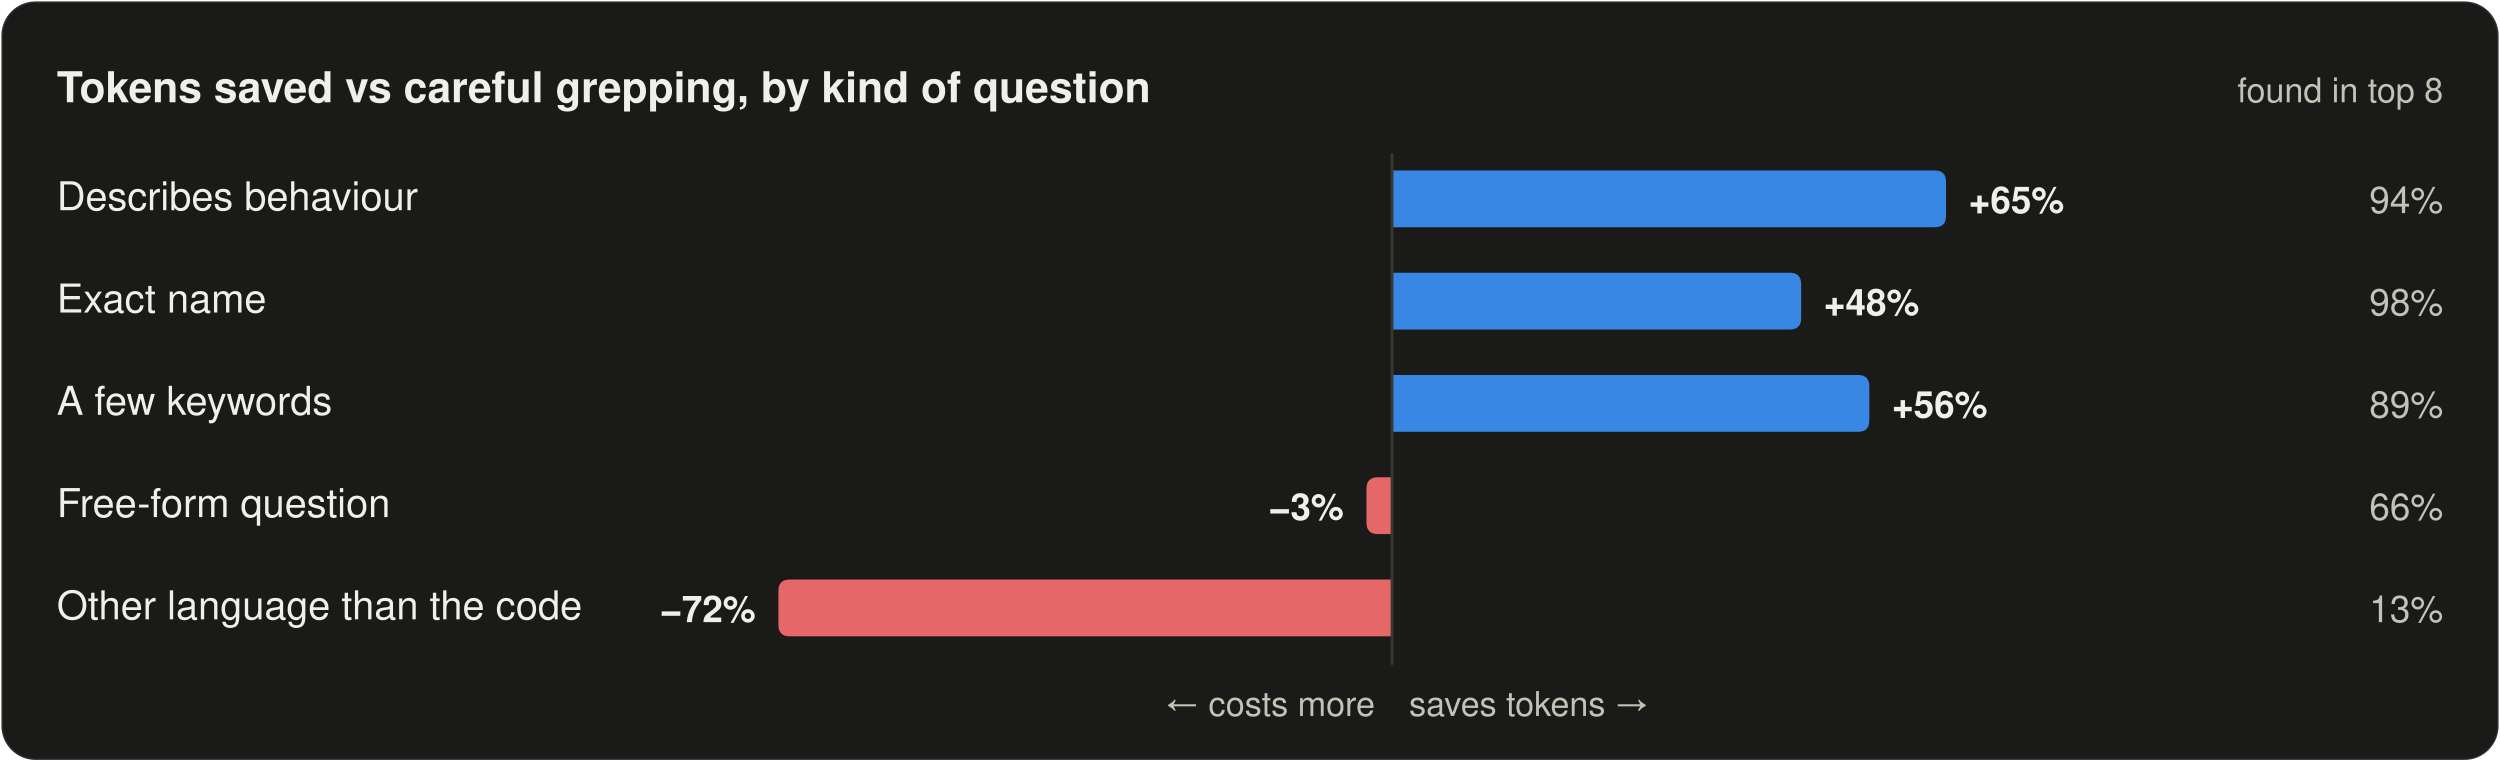
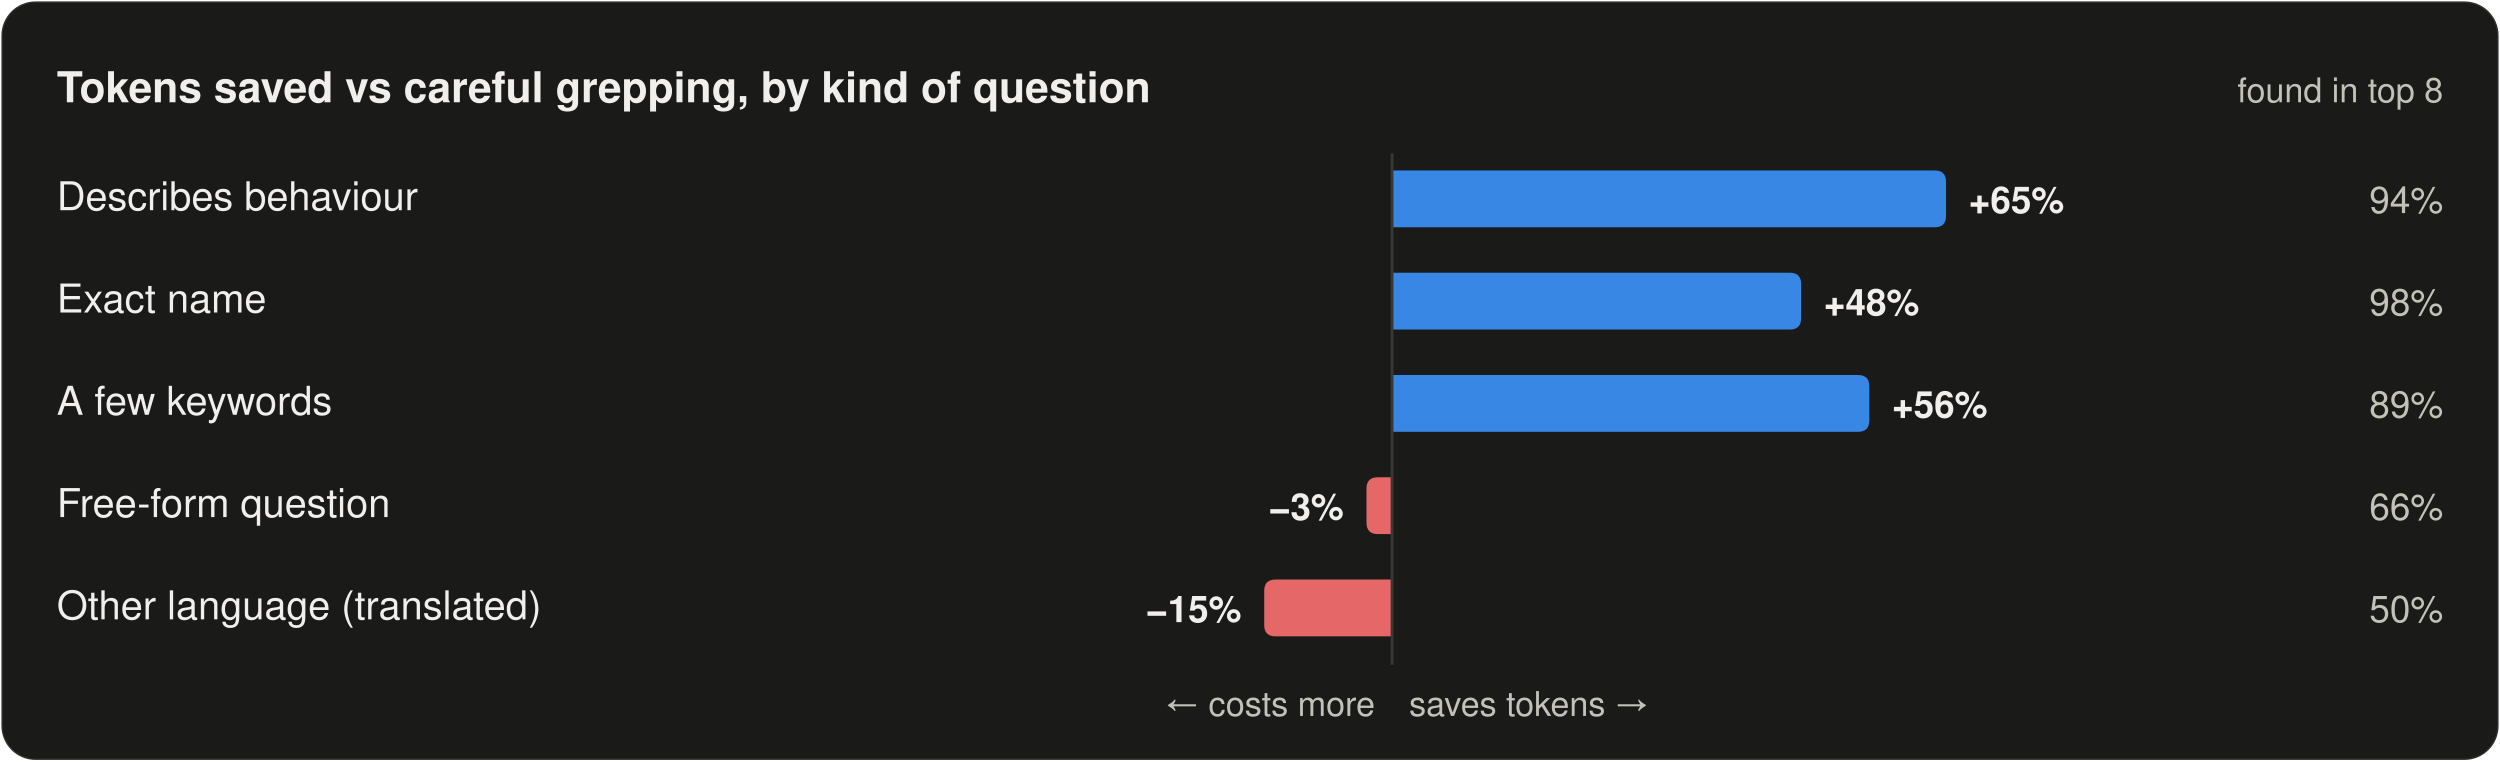
- <svg xmlns="http://www.w3.org/2000/svg" width="880" height="268" viewBox="0 0 880 268" role="img" aria-label="Tokens saved versus careful grepping: behaviour questions +65%, exact names +48%, keywords +56%, free-form -3%, other language -72%">
+ <svg xmlns="http://www.w3.org/2000/svg" width="880" height="268" viewBox="0 0 880 268" role="img" aria-label="Tokens saved versus careful grepping: behaviour questions +65%, exact names +48%, keywords +56%, free-form -3%, other language, translated, -15%">
  <rect x="0.5" y="0.5" width="879" height="267" rx="12" fill="#1a1a19" stroke="rgba(255,255,255,0.10)" />
  <g font-family="-apple-system, BlinkMacSystemFont, 'Segoe UI', Helvetica, Arial, sans-serif">
    <text x="20" y="36" font-size="15" font-weight="600" fill="#f0efec" text-anchor="start">Tokens saved vs careful grepping, by kind of question</text>
    <text x="860" y="36" font-size="12" font-weight="400" fill="#c3c2b7" text-anchor="end">found in top 8</text>
    <text x="20" y="74" font-size="14" font-weight="400" fill="#f0efec" text-anchor="start">Describes behaviour</text>
    <path d="M490,60 H681 Q685,60 685,64 V76 Q685,80 681,80 H490 Z" fill="#3987e5" />
    <text x="693" y="75" font-size="13" font-weight="600" fill="#f0efec" text-anchor="start">+65%</text>
    <text x="860" y="75" font-size="13" font-weight="400" fill="#c3c2b7" text-anchor="end">94%</text>
    <text x="20" y="110" font-size="14" font-weight="400" fill="#f0efec" text-anchor="start">Exact name</text>
    <path d="M490,96 H630 Q634,96 634,100 V112 Q634,116 630,116 H490 Z" fill="#3987e5" />
    <text x="642" y="111" font-size="13" font-weight="600" fill="#f0efec" text-anchor="start">+48%</text>
    <text x="860" y="111" font-size="13" font-weight="400" fill="#c3c2b7" text-anchor="end">98%</text>
    <text x="20" y="146" font-size="14" font-weight="400" fill="#f0efec" text-anchor="start">A few keywords</text>
    <path d="M490,132 H654 Q658,132 658,136 V148 Q658,152 654,152 H490 Z" fill="#3987e5" />
    <text x="666" y="147" font-size="13" font-weight="600" fill="#f0efec" text-anchor="start">+56%</text>
    <text x="860" y="147" font-size="13" font-weight="400" fill="#c3c2b7" text-anchor="end">89%</text>
    <text x="20" y="182" font-size="14" font-weight="400" fill="#f0efec" text-anchor="start">Free-form question</text>
    <path d="M490,168 H485 Q481,168 481,172 V184 Q481,188 485,188 H490 Z" fill="#e66767" />
    <text x="473" y="183" font-size="13" font-weight="600" fill="#f0efec" text-anchor="end">−3%</text>
    <text x="860" y="183" font-size="13" font-weight="400" fill="#c3c2b7" text-anchor="end">66%</text>
-     <text x="20" y="218" font-size="14" font-weight="400" fill="#f0efec" text-anchor="start">Other language than the code</text>
-     <path d="M490,204 H278 Q274,204 274,208 V220 Q274,224 278,224 H490 Z" fill="#e66767" />
-     <text x="266" y="219" font-size="13" font-weight="600" fill="#f0efec" text-anchor="end">−72%</text>
-     <text x="860" y="219" font-size="13" font-weight="400" fill="#c3c2b7" text-anchor="end">13%</text>
+     <text x="20" y="218" font-size="14" font-weight="400" fill="#f0efec" text-anchor="start">Other language (translated)</text>
+     <path d="M490,204 H449 Q445,204 445,208 V220 Q445,224 449,224 H490 Z" fill="#e66767" />
+     <text x="437" y="219" font-size="13" font-weight="600" fill="#f0efec" text-anchor="end">−15%</text>
+     <text x="860" y="219" font-size="13" font-weight="400" fill="#c3c2b7" text-anchor="end">50%</text>
    <line x1="490" y1="54" x2="490" y2="234" stroke="#383835" stroke-width="1" />
    <text x="496" y="252" font-size="12" font-weight="400" fill="#c3c2b7" text-anchor="start">saves tokens →</text>
    <text x="484" y="252" font-size="12" font-weight="400" fill="#c3c2b7" text-anchor="end">← costs more</text>
  </g>
</svg>
